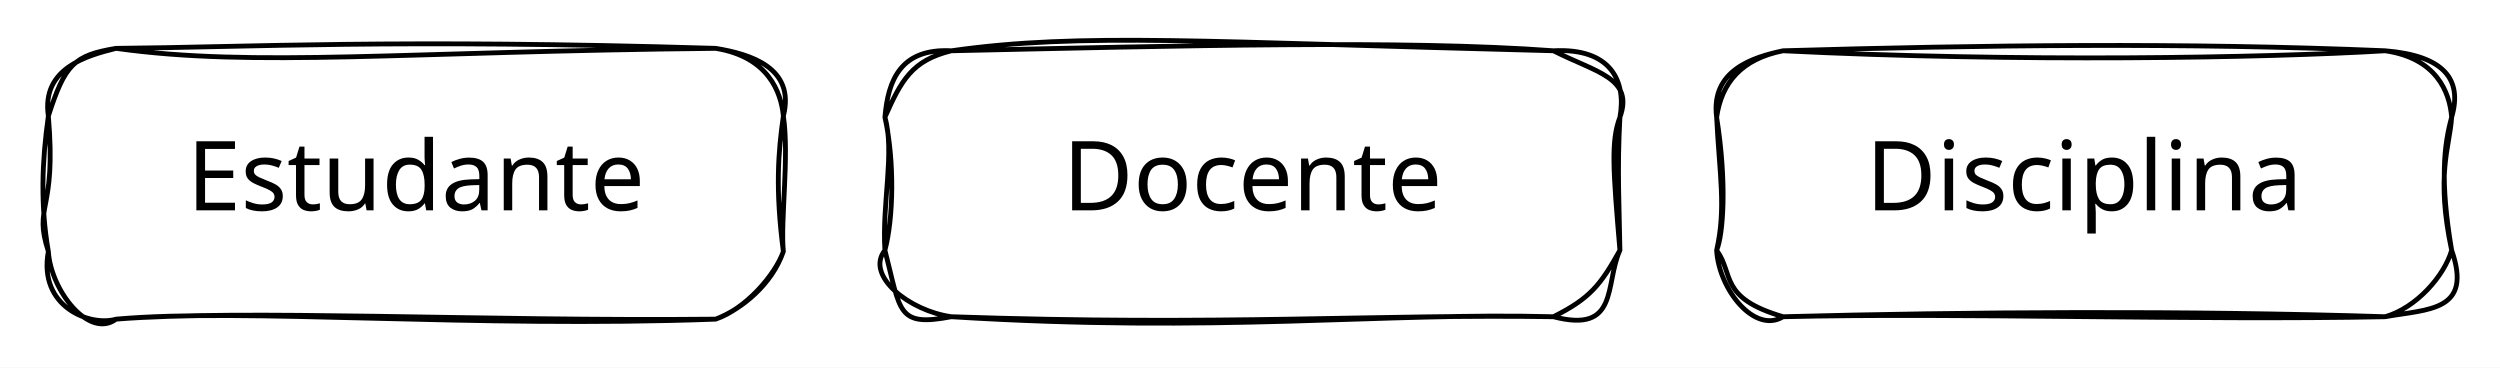
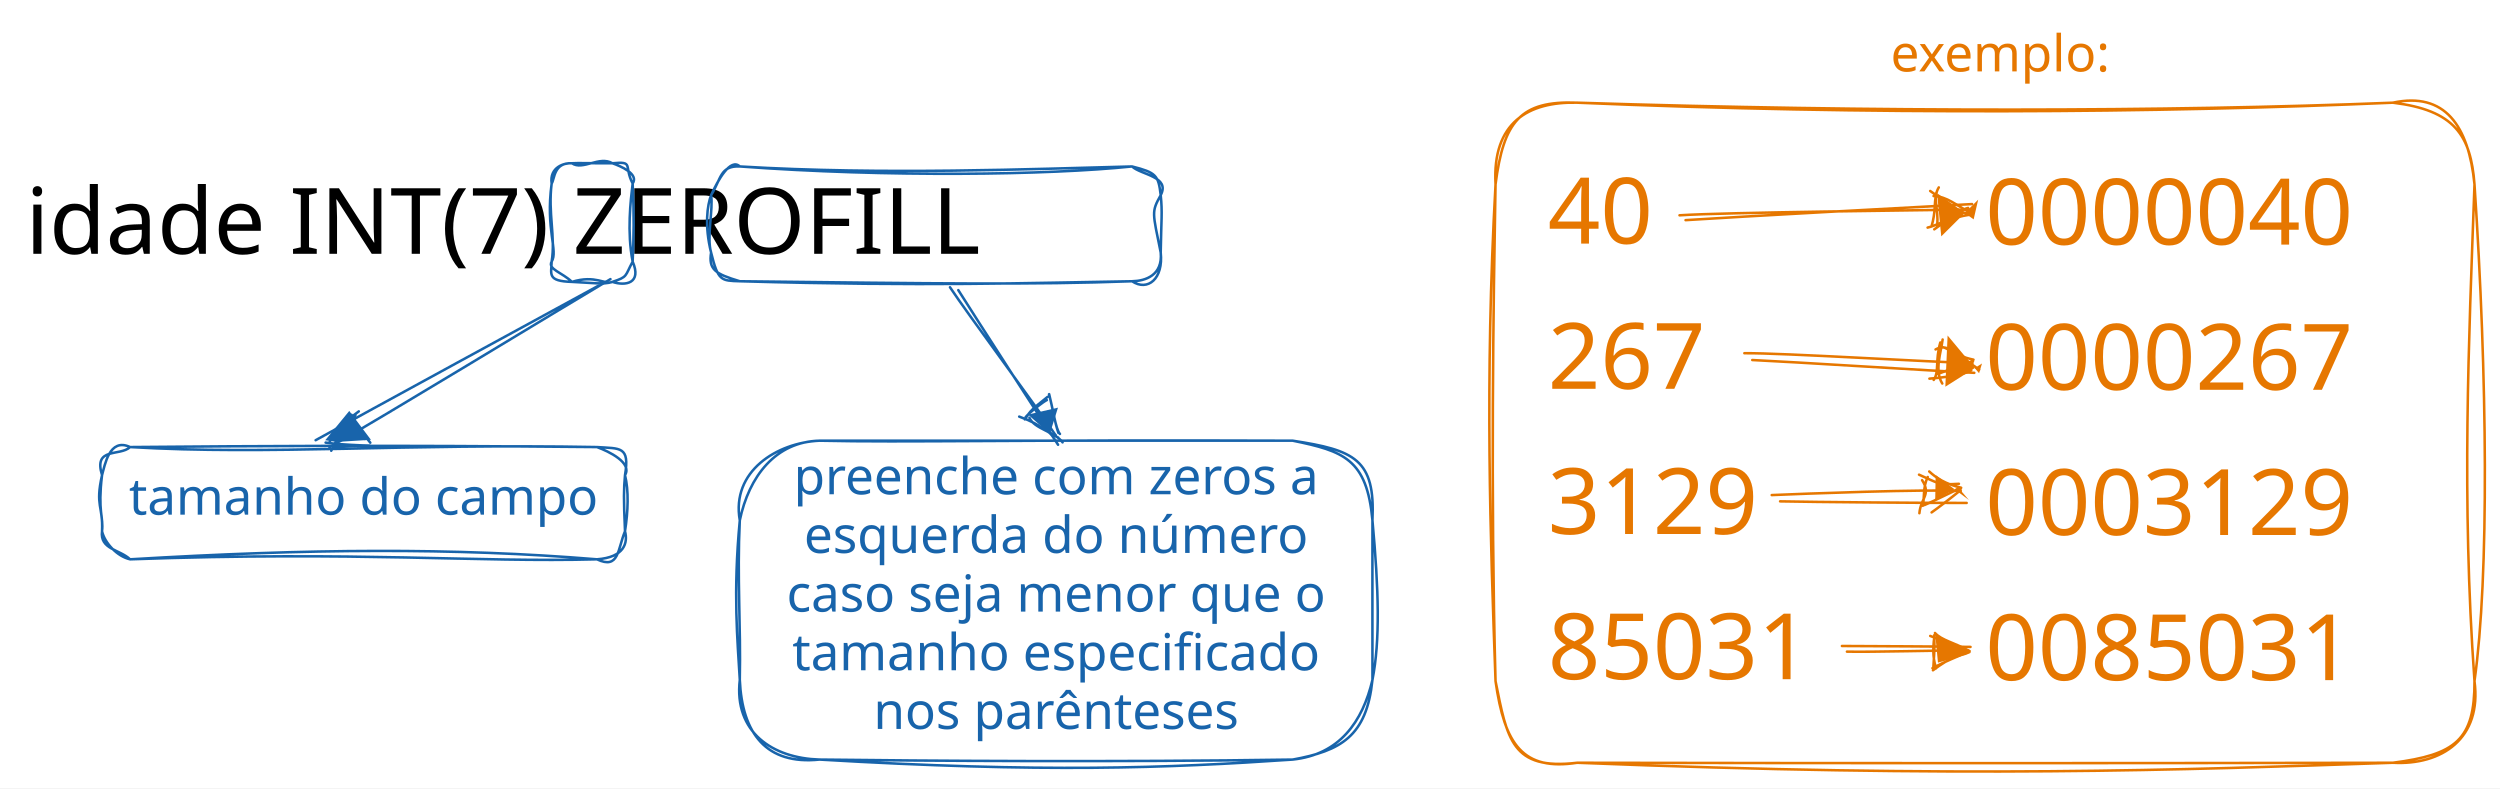
- <svg xmlns="http://www.w3.org/2000/svg" version="1.1" viewBox="0 0 517 76" width="517" height="76">
+ <svg xmlns="http://www.w3.org/2000/svg" version="1.1" viewBox="0 0 980 309" width="980" height="309">
  
-   eyJ2ZXJzaW9uIjoiMSIsImVuY29kaW5nIjoiYnN0cmluZyIsImNvbXByZXNzZWQiOnRydWUsImVuY29kZWQiOiJ4nNWXW2/TMFx1MDAxNMff9ymq7Fx1MDAxNUpiO1x1MDAxN++NMthcdTAwMDaMyzooXHUwMDE3IeQmbuvWjUPiXrZp31x1MDAxZMft4qRZWYfYXHUwMDE0oqpqju2ci3/H/+Zqr9Wy5EVCrYOWRZch4SxKycJ6ktvnNM2YiNVcdTAwMTDQ95mYpaGeOZIyyVx1MDAwZZ49I0nSXHUwMDFlMtlcdTAwMTdi0lx1MDAwZcV0tYxyOqWxzNTE7+q+1brS3yVHKVxyJYmHnOpcdTAwMDV6yPhyINy0vlx1MDAxM7H2XHUwMDBibOwjXHUwMDA3urZbzGDZofInaaSGXHUwMDA3hGfUjOQma/zh6FXnY29Jup9+XHUwMDFlg0G/e85PkXE7YJx35Vx1MDAwNV9lRcLRLC1cdTAwMDWVyVRMaI9FcpRcdTAwMDe2YS/WZUJVzaxKxWw4immW3Vx1MDAxNE5bRUJCJi/y59h2YV1V4aBlLEt1h1x1MDAwMr9tUtRrXHUwMDAye8P7XHUwMDBiwUWae9+39WX890k4XHUwMDE5qiDiqJgjU1x1MDAxMmdcdEnVtph5i5u8XFxcdTAwMTPliLLhSCqj61x1MDAxOX9UV9f3XHUwMDFk4ILANmXInSQnkd7oXHUwMDFm5fTjaJ3+zc6bvYdry7VcdDef/3KTmTI3XHUwMDE1diRdmlx1MDAxY0pcdTAwMWL9edybSFx1MDAxMYrlKUVcdTAwMWbCN+xsOs4urWLe9fqXiXOWRGTFjeP5XHUwMDE4XHUwMDAx7Nm+jVAxzlk8UYPxjHNjXHUwMDEz4cSgtldKpMZ4Jc4y3s42ulx1MDAxZMdBXGJcIlx1MDAxZu5O9+1JP1x1MDAxYd3OX9HtlkqgV2C3RPs/p7t0WFx1MDAxNHRcdTAwMDN3k27o+Vxiulx1MDAxMMF70F1Bo4bxXaTBe5BmdlTEsssuV4dhxfqKTFx1MDAxOb+obIpGUNXnZSZnXHUwMDExiSUtVzGjyq3GLqgseM7ZMOfUXG5VXCI0rSAsmVx1MDAxMohiwpRFUflcYlx1MDAwZlVcdTAwMTREPTM92eXkXHUwMDE1KVx1MDAxYrKY8PNakH9sqz9Lh1x1MDAwN7Y3XHUwMDE3tH1cdTAwMDdcdTAwMDV49+Zcblx1MDAwZqedXHUwMDAxef4rO3l9eHK+jGxcdTAwMGZ9PGu6dHieXZeOh2yvW8XDbdvly9nsNmRDjKFcdTAwMDNcdTAwMWGqJfz9dMa+fZ1T71vvaE7HvdOzXHUwMDE381x1MDAwNmpcdN5Gu1x1MDAxZoDAxTiAO8N+e8pccldcdTAwMTJcdTAwMGZ7VdRcdTAwMWZUSVx1MDAwMqdOel1IgPKBXHUwMDFjjN37sP2/KMmh0KrwqDpyxzG8qSM3If69ilx1MDAwMLD9XHUwMDA1JK95gH1/939oweDnmfA7fZr0cfLr+PPXtzJquohcdTAwMDRcdTAwMTA0QERQXHUwMDFil6+g9kbieVx1MDAxOFx1MDAwMICa+kbSmVx1MDAxZCNv2TtGX+D4aW+5uFxc8CPYQFx1MDAxNVx1MDAwMWhcdTAwMWLunvo/bOPAd3bG/facXHUwMDFiLiOBh6qwP6yM4DrrdVx1MDAxOXHcwEXq47r3gPu/kVx1MDAxMZaFLFFeyKMqyVx1MDAxZGdxTUlMlKu+2ls3q0WSpCtVXHUwMDA1i/NE7Vxyi9ZlMFWz5owuOnU89lx1MDAwN/rKn6p7NW9cdTAwMGKqXHUwMDBmp+u969/UXHUwMDE38Fx1MDAxYiJ9
+   eyJ2ZXJzaW9uIjoiMSIsImVuY29kaW5nIjoiYnN0cmluZyIsImNvbXByZXNzZWQiOnRydWUsImVuY29kZWQiOiJ4nN1cXNly4shcdTAwMTJ9768gPC/3RjRM7Uu/eW3vtFx1MDAxN7zNTDiEXHUwMDEwoLaQZCFcZniif+h+wn2dXHUwMDFmuyVsI6GNxeArrHBgKG1ZpTyZebKy9PeXUmnDXHUwMDFmusbGt9KGMdA1y2x4Wn/ja9D+ZHhd07HVLjT63XV6nj46su37bvfb779rrltpmX7dcVx1MDAxZSq603k5zbCMjmH7XXXgXHUwMDFm6nep9PfoM3Ij31x1MDAxOPijY0et4W0gXHUwMDE18dZTx1x1MDAxZd2SQ4Qw4Fx1MDAxOIxcdTAwMGYwuzvqTr7RUHubmtU1wj1B08ZZn1P7ou7sXHUwMDFlnlx1MDAxYTe0JXZcdTAwMWaun+3wrk3Tsi78ofXSXHUwMDFmTW/3PCPc2/U958G4Nlx1MDAxYn47kCvWPj6v66jxXG7P8pxeq21cdTAwMWLd7sQ5jqvppj9cZtpAKL5mt0bXXGJbXHUwMDA26lx1MDAxN4O4wum4aXRcdTAwMTKhXHUwMDE1xChDNCbFtmM5XiDFb2C0hXLUNf2hpYSxXHUwMDFi42N8T7O7ruapXHUwMDA3XHUwMDEzXHUwMDFl13/tXHUwMDFmIeG124bZavujxvB+xmiUXHUwMDA1o0BIhMOHXHUwMDE03MQ9aIxcdTAwMWX1X9FhsFx1MDAxYq/DYPcsK5Qr2LFcdTAwMWJXj6iKRJ7f1Zn9yFx1MDAwZo5cdTAwMGVrdlm3283NnoHPzsayT+iT5nlOf2O859frt1CintvQXjRcdTAwMDUyXHUwMDAxXHUwMDA0JFx1MDAwMlx1MDAwMoHCobdM+yEurOXoXHUwMDBmKcrVdGz/wnxcdTAwMGXui9lE657WMa3gieFx80jRv1x1MDAwNT3SXHUwMDFhRung9PJf/N+lu93z6t7B8XH0eXVcciXC6Jp04uRNy2xcdTAwMDXI2LCM5iRkfFOBdbzbd9xwr66E0dTlvINGvFOOZ7ZMW7Muc1x1MDAwNVx1MDAxYlx1MDAxZP3razp4PUP3X5Q3XHUwMDA1wYRnXHUwMDAxXHUwMDE4SqU7jNGI9kxDcO1cdTAwMGU+cShPO1xyosEz/1l/+tm7/zhcdTAwMDSjhVx1MDAxMFx1MDAxY1WrXHUwMDE3+JJcbs+HL1x1MDAxNIxo9cXhi2HUZoRcdTAwMDBmlcg9XyBcZlx1MDAwMVx1MDAxN0BcIspC1Z2O4Vx1MDAxMJxvSoBfW35cdTAwMTVcdTAwMTDaXHUwMDE4XHUwMDAwwkJcYk6H9uLajlwi7iiu7lxcQEZcYpNkZnX/cY+8fb381LbhXs05XHUwMDE5aHzgX1x1MDAxNV3dXHUwMDE5STgspV1cdTAwMTVcdTAwMDBXqvFcYszksKBEXGZLyVx1MDAwMVpTbf+aft3UOCpyx/Ph/Xn9eYfW2s/t44fvjWNcdTAwMDPy2/lAxLBcdTAwMTB8WSDKivcoy4RcdTAwMGaRXHUwMDE4c8Tg7N5cIr3TRYdcdTAwMGZVwV1cZj5M2e3Vwlx1MDAwN1xulIRcdTAwMGbCXHT4XHUwMDAwXHUwMDAypYSckjngk1x1MDAxZvAtU+XSQrKI851cYsnCJ/pcdTAwMTaS+VpHs9tOqeGUdK3jOqnRXHUwMDE4ZFx1MDAxM+eNwy1d9cfwcuKxjtloRH3GZEg2zdTHo7SErLloezFcImn0XG5mR2dCcvUn53BX+WatoHhcdTAwMTNYVihcdTAwMDLKMSsuXHSxiFEtiSpcdTAwMDJcdTAwMDTQe2FUXHUwMDExv7F0XGJCUMFcZih8UcalYEk8MlRBQIabSMBTSMGxgHJcdTAwMWU+lvRuaLp3W1x0aru+5vlbpt0w7dakYK9cdISDXHUwMDE5SEDQZ81ccsSpUFx1MDAwMlwiXHUwMDFiJJFDmo7eXHUwMDBiOlJcdTAwMDZcdTAwMTWBVWTGhFRcdTAwMDFcbmJEJvpu2I3pMuXDN5QpXVx1MDAwNFx1MDAwMlx1MDAxMUdcdTAwMDJcIkwxZ0yyhFxmltb1t51Ox/TVUP9wTNuPXHUwMDBm6WjsNlx1MDAwM5y3XHItQfJUXHUwMDFmovuUXCKasVx1MDAxMNZcci46XHUwMDE5uITfSiFmRj/G3//6mnp0OUuXgy2hxeHVvkT/L1x1MDAxNH9cdTAwMGKZZc9cdTAwMTS2JaFIzp4u6jU71lx1MDAxObecTVxmLoHbq+9cdTAwMGXOT3DhzZlAlXi2aOXBN+QsXHUwMDFhs4Txd4JtXG6oYjhcdTAwMGXR/5VsQnY4dHbNs6uj76Z0zX33kvXYssgmXHUwMDEyilxchM9upWRT0ixtR0pcdTAwMTTltkDEjUxT97tDfH1y3bw5N1x1MDAxZdtcdTAwMDPvXHUwMDA3Q539Zq3w6i5TyCZedbSMiEgqO0RcdG0ngENcYtnaavuCZLNs3ji0Wdute/2+eXGFjr1q9XQuXHUwMDEwccgkkctcdTAwMDJRXHUwMDE22cQg01tAXHUwMDAxKUdBUnhm/KT3uuD4kVx1MDAwMCTYJlx1MDAxNSvHXHUwMDBmTnFcdTAwMTZcdTAwMTAmc5NQRUNcdTAwMWNcdTAwMDK4vPmFZSrd++im61x1MDAxOYatt42S7nRKz4bndEta6U/Vicee4TW0gNrZ//y3o3aoVl3rOqWu8VMrqZ44XklcdTAwMWRTXG7a33ig0XVcct1sKsbZXGKabXUxNfj//EeR0q7RTWeyQEzItDQqO8WRxKls6jikjUL6XHUwMDE4pI5AvP+55iGTXHUwMDFkq2A80z4gQZRdJ3R2dpxvh4tqXHUwMDFmuKxcdTAwMDDGVUep8qtcdTAwMWOjXHRTXHUwMDExsONcdTAwMTWHlphVJFHsm3OqSIWAMGk4XHUwMDE4SJnVgFx1MDAxOFx1MDAxMMkweV+e931MeGRQ6FwiXHUwMDA2ZUYmnM9QSnmsXHUwMDEzVIKsXHUwMDA255HPRF9nYr75aJ9cIlx1MDAwM8JIcVx1MDAwN6J0RPFcdTAwMDJO6Noz30x1XHK2QFHDXHUwMDBifIn+nzd0QTDeXHUwMDE4Rv6IXHUwMDEwoVx1MDAwNJg9T/6oXHUwMDFkl1x1MDAxZH+r29+T1Vx1MDAxZnfXO51NS78rumWCmJCKiMX+XHUwMDEyTJtZNZjS9ndcdTAwMTRG8DBAXGLz5Fx086N0XHUwMDFhXHSG6UfELUJBl0ZmulZcdTAwMWS3XHUwMDE4XHUwMDAzo+Nazrf0oFwiI6ZYUbHCWJZcXFx1MDAxMOWSaEhwXHUwMDE2lDBcdTAwMDKcXGJJZ+dcdTAwMDB75+azQ/Hl0Vx1MDAxOapdXHUwMDFj+KZR06FTeCRBXHUwMDE5K1BAcJpbfy+MsFC8nUSygCRcclZcIsrtx1NQUN1cdTAwMWFysHJSvUzILWTkRaaRV7xcYknCwVx1MDAxY5Ohh5ennYFRNXaP5NH3myd6erVPXG4/OaM0XHUwMDExJNKZeFrx23uVM1x1MDAwMvhI6UxcXFx1MDAxMVx1MDAwNULKyGO+vKnQsZKmZHHIduu5Vm9sdZH13Hfr5V613Vx1MDAxYS4pZ7lcdTAwMWNcdTAwMGaSVfuW9CBcdTAwMDSk+lx1MDAwZTxZJbdq36GkWFxilZBlw1x1MDAxMiuVXGKmcmbPulx1MDAxZeP+zyrxdXDvuJe3Wn3n4VxiP60hLFx1MDAxMeVcdTAwMTUglbNcdTAwMTT4ZVtcdTAwMTk6RYqrSKJTQkipXCJcdTAwMTWh4KtE54Vv11xcV98yfpKTxo1wXHUwMDFm3Frjak3RiSGSRcDnSI7FXHUwMDEwylG8Naw5RYRiyedAKIbb59e1XHUwMDFkfFx1MDAwNYaXJ9W+ha7obX1cdTAwMWRcdTAwMTFcbkBcdTAwMDUqpyVV8PCyrY4kzeRAYVBfXCLAXHUwMDEySVJcdTAwMWVE751yqzNkJ+jQ379yj5x7dkSdpUJ0oUzPQlx1MDAxMEWMXHUwMDE3XHUwMDAxoYFcdTAwMTiLXHUwMDAxVGZPvFx1MDAxMEaEgJDPnliV/LBzQ3SrXHUwMDA39vZ+XpxfXHI6h1x1MDAwZoWfeElcdTAwMDEohmTVtFx1MDAwYqblT1OQXHSoolx1MDAxNupjnuzp4tA83d0+vpb0/PZ5y9L94ZPe2r+prik0XHUwMDA1XHUwMDA1XHUwMDE4XHUwMDE2XHUwMDAxnC+CLFx1MDAwNk+cXHUwMDFk4Vx1MDAwMnVdrnzo7MSzesBat3Xt8q7Xfny6dZ5aaI9cdTAwMTV+zVx1MDAwNsRcIjbVoWgnI2Cl4OQzRbaQXHUwMDA1SSkp4Wchnlx1MDAxZlx1MDAwN85RXHUwMDFkYDHY55soXHUwMDBiXHUwMDAxXHUwMDE0ZVx1MDAxNy4oXHUwMDE1JUGEOzs+PefS3rfOZO9cYlx1MDAxZra/XHUwMDFi5LnHT07WXHUwMDBln1x1MDAwMf8kXHUwMDFjf1x1MDAwMP+MLknNgSlDXHUwMDEyM8HlZyGgXHUwMDFmitKicNA3UVx1MDAxNkMpyqahkMKgVHv2mVx1MDAwNVx1MDAwMFx1MDAwNjuDvbv2o7t9T6u4XFwv31xcNNdcdTAwMGalioNSyj+Cg0KWMlOX4k0l5ZArj/oxoe5nYqGj5Vx1MDAxMMVgom+iLIZTklnmI1x1MDAxMeJcdTAwMTjCOaJderfb22zsodNq/+rncDiE4rtfXTucXHUwMDA2VFx1MDAxNMvVRrtspiSRMlx1MDAxMVx1MDAxMHD4QUmiz8REXHUwMDAxKFxmXHUwMDE3fVx1MDAxMyVcdTAwMTee2YvUQDZcdTAwMWSVXHUwMDFjXHUwMDBiwuaYoc+nM0XFJ2KJVVx1MDAxZGzqqo73J4uiN1xyp+WT1XZcdTAwMTJcdTAwMDOBgoVcdTAwMGZzgHTJxXbvQNeMxXb5XHUwMDEz6KWJ0jpIXHUwMDA0XHUwMDE1RFx1MDAwMspcdTAwMTjAnIdvuCi91cMlOztTtV1+MmVCXGJFXHUwMDEyIcRQXHUwMDA2r8hcdTAwMTGBXHUwMDEwXHRcdTAwMTmSXHUwMDE1f2tWbTehocFWRnNX2GWanYgyJd7koIJLzlkkvp9mdvLjvsKanVhhkGI0q669XHUwMDEws1lcdTAwMWNcYlx1MDAwNEFcdTAwMDLJd761pOAmJ3/qMYL2srI5XHUwMDEyMUhcdTAwMTFVeOfqq0yaXHUwMDFjOcbGnEYnn3tOilx1MDAwMSlcdTAwMDbKYUuCmIAoslx1MDAxMPjzWFx1MDAxZDFhcpZpcTIrXHUwMDExg0ojXHUwMDAx5olz8lx1MDAxM0JFNThKd1x1MDAxMsuROF+1zeE49W1JoWxvRodcdTAwMTKBIGSfO87Jr0iKoVx1MDAxZGEoXHUwMDA0XHUwMDAxlFx1MDAwN8u0XCJT+WO0MzW0i1md/Lz0RKhcdTAwMTMs7ZZqXFwwXHUwMDBi5OGUJsRYe6MzoaOxM95ndbLfWFx1MDAxNZTJIFx1MDAxNezMnv3I589cdTAwMDV9w1wixIjFrVx1MDAwZcZT39G2iirTpMlcdFx1MDAxNpMobM1VZbp2Jie/giNcdTAwMWXncIGChe2SMopcIlx1MDAwMzPGOlnY5OQn7yZNXHUwMDBlJMFcdTAwMTIzTN6kSYhB08RYM6tDs1x1MDAwZZ80OV9eL7Chue6Fr5RnPMZKW83Ga+oq7MjGk2n0t5J4+a052oI80WjIXHUwMDAyg2GMNPrXl1//XHUwMDAzYydZXSJ9
  <defs>
    <style class="style-fonts">
      @font-face {
        font-family: "Virgil";
        src: url("https://unpkg.com/@excalidraw/excalidraw@0.14.2/dist/excalidraw-assets/Virgil.woff2");
      }
      @font-face {
        font-family: "Cascadia";
        src: url("https://unpkg.com/@excalidraw/excalidraw@0.14.2/dist/excalidraw-assets/Cascadia.woff2");
      }
    </style>
  </defs>
-   <rect x="0" y="0" width="517" height="76" fill="#ffffff" />
-   <g stroke-linecap="round" transform="translate(10 10) rotate(0 76 28)">
-     <path d="M14 0 M14 0 C41.54 -0.23, 71.61 -1.99, 138 0 M14 0 C42.76 4.01, 73.26 0.65, 138 0 M138 0 C145.2 1.17, 154.54 4.03, 152 14 M138 0 C148.93 1.76, 151.54 9.12, 152 14 M152 14 C153.25 22.24, 151.37 35.75, 152 42 M152 14 C150.94 21.34, 150.31 29.2, 152 42 M152 42 C149.67 48.83, 143.34 53.98, 138 56 M152 42 C150.27 46.92, 144.14 53.92, 138 56 M138 56 C87.44 57.87, 40.82 53.63, 14 56 M138 56 C89.74 56.49, 40.19 53.92, 14 56 M14 56 C8.67 57.58, -2.15 53.48, 0 42 M14 56 C8.46 60.18, 0.52 50.16, 0 42 M0 42 C-3.18 32.27, 1.73 34.15, 0 14 M0 42 C-1.65 32.45, -1.33 23.45, 0 14 M0 14 C3.43 3.32, 5.3 1.43, 14 0 M0 14 C-1.47 4.03, 8.06 1.5, 14 0" stroke="#000000" stroke-width="1" fill="none" />
+   <rect x="0" y="0" width="980" height="309" fill="#ffffff" />
+   <g transform="translate(10 64.5) rotate(0 222.5 22)">
+     <text x="0" y="35" font-family="Cascadia, Segoe UI Emoji" font-size="36px" fill="#000000" text-anchor="start" style="white-space: pre;" direction="ltr">idade INT(7) ZEROFILL</text>
  </g>
-   <g transform="translate(33.5 25.5) rotate(0 52.5 12.5)">
-     <text x="52.5" y="18" font-family="Virgil, Segoe UI Emoji" font-size="20px" fill="#000000" text-anchor="middle" style="white-space: pre;" direction="ltr">Estudante</text>
+   <g stroke-linecap="round" transform="translate(216.25 64) rotate(0 15.875 23.25)">
+     <path d="M7.94 0 M7.94 0 C12.19 2.93, 18.72 -3.04, 23.81 0 M7.94 0 C10.26 -0.18, 16.14 0.06, 23.81 0 M23.81 0 C27.07 1.12, 34.29 4.22, 31.75 7.94 M23.81 0 C32.45 -0.81, 28.14 0.98, 31.75 7.94 M31.75 7.94 C30.94 14.71, 29.48 26.96, 31.75 38.56 M31.75 7.94 C32.37 20.63, 32.17 28.7, 31.75 38.56 M31.75 38.56 C35.41 47.03, 29.02 48.24, 23.81 46.5 M31.75 38.56 C28.62 44.35, 29.95 44.46, 23.81 46.5 M23.81 46.5 C20.91 47.76, 17.26 43.62, 7.94 46.5 M23.81 46.5 C20.59 47.64, 15.67 46.85, 7.94 46.5 M7.94 46.5 C4.32 42.92, -1.71 41.49, 0 38.56 M7.94 46.5 C-1.89 46.23, -0.12 43.5, 0 38.56 M0 38.56 C2.64 34.25, -2.47 26.14, 0 7.94 M0 38.56 C1.57 28.72, -1.47 19.57, 0 7.94 M0 7.94 C1.21 6.22, 0.75 -0.37, 7.94 0 M0 7.94 C-0.95 1.51, 4.98 -0.22, 7.94 0" stroke="#1864ab" stroke-width="1" fill="none" />
  </g>
-   <g stroke-linecap="round" transform="translate(183 10.5) rotate(0 76 27.5)">
-     <path d="M13.75 0 M13.75 0 C61.37 -1.04, 107.48 -2.27, 138.25 0 M13.75 0 C40.66 -3.83, 66.3 -1.79, 138.25 0 M138.25 0 C149.96 -0.63, 153.39 6.11, 152 13.75 M138.25 0 C146.96 4.45, 154.97 5.59, 152 13.75 M152 13.75 C151.4 24.72, 151.87 32.31, 152 41.25 M152 13.75 C150.14 18.58, 150.57 24.56, 152 41.25 M152 41.25 C148.01 48.39, 145.91 51.16, 138.25 55 M152 41.25 C148.81 48.34, 151.86 58.55, 138.25 55 M138.25 55 C102.86 54.05, 68.78 58.43, 13.75 55 M138.25 55 C102.15 54.44, 69.62 56.91, 13.75 55 M13.75 55 C2.44 57.14, 3.3 54.05, 0 41.25 M13.75 55 C5.11 53.82, -4.17 46.52, 0 41.25 M0 41.25 C1.76 34.69, 2.03 22.81, 0 13.75 M0 41.25 C-0.63 31.77, 2.07 20.84, 0 13.75 M0 13.75 C0.64 6.01, 3.31 -0.55, 13.75 0 M0 13.75 C3.39 6.08, 5.6 1.99, 13.75 0" stroke="#000000" stroke-width="1" fill="none" />
+   <g stroke-linecap="round" transform="translate(40 175.25) rotate(0 102.5 22)">
+     <path d="M11 0 M11 0 C65.94 3.23, 118.24 -1.44, 194 0 M11 0 C61.9 -0.43, 109.23 -0.82, 194 0 M194 0 C198.72 1.71, 207.92 6.19, 205 11 M194 0 C203.15 0.63, 206.93 -0.45, 205 11 M205 11 C204.5 16.56, 204.43 20.09, 205 33 M205 11 C206.52 16.95, 206.21 25.39, 205 33 M205 33 C206.19 37.47, 204.84 43.21, 194 44 M205 33 C202.05 40.14, 202.72 48.11, 194 44 M194 44 C146.8 45.27, 101.38 40.79, 11 44 M194 44 C137.52 39.38, 80.99 39.85, 11 44 M11 44 C6.91 40.09, -0.93 40.14, 0 33 M11 44 C5.94 42.89, 1 37.54, 0 33 M0 33 C0.46 22.88, -2.76 23.32, 0 11 M0 33 C0.66 27.35, -1.76 25.39, 0 11 M0 11 C1.08 7.23, 2.82 -3.84, 11 0 M0 11 C-3.46 -0.18, 7.04 3.77, 11 0" stroke="#1864ab" stroke-width="1" fill="none" />
  </g>
-   <g transform="translate(218.5 25.5) rotate(0 40.5 12.5)">
-     <text x="40.5" y="18" font-family="Virgil, Segoe UI Emoji" font-size="20px" fill="#000000" text-anchor="middle" style="white-space: pre;" direction="ltr">Docente</text>
+   <g transform="translate(51.5 185.75) rotate(0 91 11.5)">
+     <text x="91" y="16" font-family="Virgil, Segoe UI Emoji" font-size="20px" fill="#1864ab" text-anchor="middle" style="white-space: pre;" direction="ltr">tamanho do campo</text>
  </g>
-   <g stroke-linecap="round" transform="translate(355 10.5) rotate(0 76 27.5)">
-     <path d="M13.75 0 M13.75 0 C54.57 -1.18, 96.93 -1.73, 138.25 0 M13.75 0 C61.9 2.39, 113.46 1.49, 138.25 0 M138.25 0 C148.8 1.53, 151.6 8.45, 152 13.75 M138.25 0 C150.38 1, 154.31 5.88, 152 13.75 M152 13.75 C151.61 19.94, 148.67 25.62, 152 41.25 M152 13.75 C150.4 19.56, 149.57 26.86, 152 41.25 M152 41.25 C150.49 46.58, 144.64 53.19, 138.25 55 M152 41.25 C156.44 53.97, 147.12 53.4, 138.25 55 M138.25 55 C98.24 55.79, 50.29 54.13, 13.75 55 M138.25 55 C97.33 53.7, 51.33 53.99, 13.75 55 M13.75 55 C7.88 58.63, 0.45 49.39, 0 41.25 M13.75 55 C0.41 51.1, 3.64 46.22, 0 41.25 M0 41.25 C1.35 38.08, 2.18 27.44, 0 13.75 M0 41.25 C1.99 32.44, 0.59 25.7, 0 13.75 M0 13.75 C-1.28 4.03, 7.53 1.31, 13.75 0 M0 13.75 C1.02 6.57, 5.21 1.67, 13.75 0" stroke="#000000" stroke-width="1" fill="none" />
+   <g stroke-linecap="round">
+     <g transform="translate(235.7704 112.04) rotate(0 -55.1801 31.105)">
+       <path d="M-1.08 -0.1 C-19.96 10.17, -93.73 50.39, -112.04 60.52 M3.52 -2.62 C-14.55 8.08, -87.12 52.31, -106.55 63.23" stroke="#1864ab" stroke-width="1" fill="none" />
+     </g>
+     <g transform="translate(235.7704 112.04) rotate(0 -55.1801 31.105)">
+       <path d="M-108.28 60.53 L-98.86 49.05 L-90.36 60.37 L-103.82 61.2" stroke="none" stroke-width="0" fill="#1864ab" fill-rule="evenodd" />
+       <path d="M-106.66 61.42 C-105.35 58.43, -102.3 54.4, -95.12 49.22 M-105.93 64.65 C-103.92 59.84, -101.41 57.92, -97.95 50.59 M-96.42 50.58 C-98.04 55.3, -93.54 57.21, -92.73 60.03 M-99.14 50.6 C-95.26 56.43, -91.8 59.76, -90.62 61.49 M-92.32 62.74 C-94.45 62.34, -100.72 62.49, -108.13 61.46 M-90.84 62.7 C-97.8 62.17, -104.56 63.89, -105.3 63.28 M-106.55 63.23 C-106.55 63.23, -106.55 63.23, -106.55 63.23 M-106.55 63.23 C-106.55 63.23, -106.55 63.23, -106.55 63.23" stroke="#1864ab" stroke-width="1" fill="none" />
+     </g>
  </g>
-   <g transform="translate(386.5 25.5) rotate(0 44.5 12.5)">
-     <text x="44.5" y="18" font-family="Virgil, Segoe UI Emoji" font-size="20px" fill="#000000" text-anchor="middle" style="white-space: pre;" direction="ltr">Disciplina</text>
+   <mask />
+   <g stroke-linecap="round" transform="translate(278.75 65.25) rotate(0 88.125 22.5)">
+     <path d="M11.25 0 M11.25 0 C68.94 4.27, 132.35 3.39, 165 0 M11.25 0 C68.03 3.4, 126.15 0.96, 165 0 M165 0 C174.58 2.41, 175.32 3.53, 176.25 11.25 M165 0 C168.5 3.32, 180.09 3.93, 176.25 11.25 M176.25 11.25 C172.55 17.89, 173.04 17.81, 176.25 33.75 M176.25 11.25 C176.96 18, 176.46 20.94, 176.25 33.75 M176.25 33.75 C177.07 42.64, 170.32 44.91, 165 45 M176.25 33.75 C177.36 44.05, 171.16 49.11, 165 45 M165 45 C123.69 45.64, 84.6 47.11, 11.25 45 M165 45 C125.61 46.45, 89.07 45.88, 11.25 45 M11.25 45 C1.56 42.09, -1.05 40.38, 0 33.75 M11.25 45 C3.92 44.78, 2.76 44.95, 0 33.75 M0 33.75 C-2.65 23.25, -1.5 15.17, 0 11.25 M0 33.75 C-1.79 27.68, 0.91 16.54, 0 11.25 M0 11.25 C2.73 5.26, 7.63 -3.47, 11.25 0 M0 11.25 C4.01 4.9, 3.41 -0.35, 11.25 0" stroke="#1864ab" stroke-width="1" fill="none" />
  </g>
+   <g stroke-linecap="round" transform="translate(290 172.75) rotate(0 124 62.5)">
+     <path d="M31.25 0 M31.25 0 C65.65 0.78, 105.35 -0.43, 216.75 0 M31.25 0 C83.46 0.03, 137.14 -0.07, 216.75 0 M216.75 0 C240.92 3.71, 249.2 7.22, 248 31.25 M216.75 0 C236.69 4.1, 245.84 7.12, 248 31.25 M248 31.25 C250.5 58.54, 251.03 78.34, 248 93.75 M248 31.25 C248.03 45.9, 247.93 58.77, 248 93.75 M248 93.75 C245.71 116, 235.5 121.59, 216.75 125 M248 93.75 C244.13 110.22, 235.03 123.07, 216.75 125 M216.75 125 C147.75 126.06, 71.66 125.5, 31.25 125 M216.75 125 C167.13 128.39, 118.97 130.19, 31.25 125 M31.25 125 C10.43 127.17, 0.93 114.85, 0 93.75 M31.25 125 C12.86 124.47, -2.37 114.28, 0 93.75 M0 93.75 C-0.88 78.32, -2.71 59.76, 0 31.25 M0 93.75 C0.46 72.56, -1.09 53.82, 0 31.25 M0 31.25 C3.55 13.98, 14.12 0.39, 31.25 0 M0 31.25 C-3.42 11.98, 14.52 0.77, 31.25 0" stroke="#1864ab" stroke-width="1" fill="none" />
+   </g>
+   <g transform="translate(296.5 177.75) rotate(0 117.5 57.5)">
+     <text x="117.5" y="16" font-family="Virgil, Segoe UI Emoji" font-size="20px" fill="#1864ab" text-anchor="middle" style="white-space: pre;" direction="ltr">preenche com zeros a </text>
+     <text x="117.5" y="39" font-family="Virgil, Segoe UI Emoji" font-size="20px" fill="#1864ab" text-anchor="middle" style="white-space: pre;" direction="ltr">esquerda do número </text>
+     <text x="117.5" y="62" font-family="Virgil, Segoe UI Emoji" font-size="20px" fill="#1864ab" text-anchor="middle" style="white-space: pre;" direction="ltr">caso seja menor que o </text>
+     <text x="117.5" y="85" font-family="Virgil, Segoe UI Emoji" font-size="20px" fill="#1864ab" text-anchor="middle" style="white-space: pre;" direction="ltr">tamanho especificado </text>
+     <text x="117.5" y="108" font-family="Virgil, Segoe UI Emoji" font-size="20px" fill="#1864ab" text-anchor="middle" style="white-space: pre;" direction="ltr">nos parênteses</text>
+   </g>
+   <g stroke-linecap="round">
+     <g transform="translate(375.3176 111.25) rotate(0 18.47125 30.25)">
+       <path d="M0.34 2.48 C7.17 13.34, 33.29 53.77, 39.44 63.09 M-2.92 1.36 C3.9 11.68, 32.14 49.65, 38.55 59.49" stroke="#1864ab" stroke-width="1" fill="none" />
+     </g>
+     <g transform="translate(375.3176 111.25) rotate(0 18.47125 30.25)">
+       <path d="M39.36 61.64 L27.64 51.25 L39.41 48.55 L36.1 59.17" stroke="none" stroke-width="0" fill="#1864ab" fill-rule="evenodd" />
+       <path d="M41.21 62.16 C38.25 57.98, 30.06 56.88, 28.22 52.51 M39.48 60.26 C34.48 58.24, 33.93 55.56, 24.21 52.06 M26.41 53.16 C28.77 49.51, 29.07 49.35, 35.35 44.31 M26.74 52.25 C28.5 50.12, 33.95 46.04, 35.03 45.59 M35.89 43.31 C37.31 48.08, 38.48 57.18, 40.18 58.85 M35.95 43.26 C37.34 48.78, 38.1 54.18, 39.57 58.43 M38.55 59.49 C38.55 59.49, 38.55 59.49, 38.55 59.49 M38.55 59.49 C38.55 59.49, 38.55 59.49, 38.55 59.49" stroke="#1864ab" stroke-width="1" fill="none" />
+     </g>
+   </g>
+   <mask />
+   <g transform="translate(741.125 10) rotate(0 39.5 12.5)">
+     <text x="0" y="18" font-family="Virgil, Segoe UI Emoji" font-size="20px" fill="#e67700" text-anchor="start" style="white-space: pre;" direction="ltr">exemplo:</text>
+   </g>
+   <g stroke-linecap="round" transform="translate(586.25 40.25) rotate(0 191.875 129.375)">
+     <path d="M32 0 M32 0 C148.2 3.71, 263.77 3.53, 351.75 0 M32 0 C146.11 4.9, 258.74 4.05, 351.75 0 M351.75 0 C375.9 2.93, 382.31 12.77, 383.75 32 M351.75 0 C372.11 -4.35, 381.45 8.94, 383.75 32 M383.75 32 C388.78 107.49, 389.56 185.47, 383.75 226.75 M383.75 32 C381.54 94.31, 378.62 154.27, 383.75 226.75 M383.75 226.75 C383.84 249.78, 376.38 255.57, 351.75 258.75 M383.75 226.75 C386.75 249.25, 370.91 259.81, 351.75 258.75 M351.75 258.75 C268.22 261.6, 182.71 264.79, 32 258.75 M351.75 258.75 C251.02 258.94, 150.4 258.98, 32 258.75 M32 258.75 C10.83 262.04, 3.52 251.72, 0 226.75 M32 258.75 C6.21 261.81, 4.6 249.46, 0 226.75 M0 226.75 C-2 171.33, -4.29 109.8, 0 32 M0 226.75 C-1.97 151.87, -0.81 78.25, 0 32 M0 32 C3.16 7.43, 9.63 -0.88, 32 0 M0 32 C-1.37 7.76, 12.87 -0.46, 32 0" stroke="#e67700" stroke-width="1" fill="none" />
+   </g>
+   <g transform="translate(606.75 62.5) rotate(0 25 23)">
+     <text x="0" y="33" font-family="Virgil, Segoe UI Emoji" font-size="36px" fill="#e67700" text-anchor="start" style="white-space: pre;" direction="ltr">40</text>
+   </g>
+   <g transform="translate(606.75 176.3333) rotate(0 42 23)">
+     <text x="0" y="33" font-family="Virgil, Segoe UI Emoji" font-size="36px" fill="#e67700" text-anchor="start" style="white-space: pre;" direction="ltr">3129</text>
+   </g>
+   <g transform="translate(606.75 119.4167) rotate(0 35 23)">
+     <text x="0" y="33" font-family="Virgil, Segoe UI Emoji" font-size="36px" fill="#e67700" text-anchor="start" style="white-space: pre;" direction="ltr">267</text>
+   </g>
+   <g transform="translate(606.75 233.25) rotate(0 55.5 23)">
+     <text x="0" y="33" font-family="Virgil, Segoe UI Emoji" font-size="36px" fill="#e67700" text-anchor="start" style="white-space: pre;" direction="ltr">85031</text>
+   </g>
+   <g transform="translate(778.25 62.875) rotate(0 87 23)">
+     <text x="0" y="33" font-family="Virgil, Segoe UI Emoji" font-size="36px" fill="#e67700" text-anchor="start" style="white-space: pre;" direction="ltr">0000040</text>
+   </g>
+   <g transform="translate(778.25 176.7083) rotate(0 79 23)">
+     <text x="0" y="33" font-family="Virgil, Segoe UI Emoji" font-size="36px" fill="#e67700" text-anchor="start" style="white-space: pre;" direction="ltr">0003129</text>
+   </g>
+   <g transform="translate(778.25 119.7917) rotate(0 84.5 23)">
+     <text x="0" y="33" font-family="Virgil, Segoe UI Emoji" font-size="36px" fill="#e67700" text-anchor="start" style="white-space: pre;" direction="ltr">0000267</text>
+   </g>
+   <g transform="translate(778.25 233.625) rotate(0 80 23)">
+     <text x="0" y="33" font-family="Virgil, Segoe UI Emoji" font-size="36px" fill="#e67700" text-anchor="start" style="white-space: pre;" direction="ltr">0085031</text>
+   </g>
+   <g stroke-linecap="round">
+     <g transform="translate(658.75 85.25) rotate(0 56.25 -1.25)">
+       <path d="M1.99 1.05 C20.59 -0.18, 95.84 -4.3, 114.31 -5.25 M-0.38 -0.85 C17.78 -2.04, 94.46 -2.81, 113.06 -3.11" stroke="#e67700" stroke-width="1" fill="none" />
+     </g>
+     <g transform="translate(658.75 85.25) rotate(0 56.25 -1.25)">
+       <path d="M116.7 -6.99 L102.22 7.41 L100.58 -9.51 L114.92 0.75" stroke="none" stroke-width="0" fill="#e67700" fill-rule="evenodd" />
+       <path d="M114.19 -1.17 C104.87 0.02, 100.2 3.33, 96.87 3.97 M112.75 -3.75 C109.98 -3.08, 107.68 -1.2, 99.49 4.65 M100.6 3.28 C101.33 -3.84, 98.64 -7.44, 101.25 -11.78 M98.41 3.5 C100.12 -2.39, 99.29 -5.02, 100.31 -9.73 M97.88 -10.39 C106.85 -4.24, 106.5 -3.43, 112.83 -1.29 M99.21 -8.4 C104.61 -8.22, 108.06 -4.73, 113.7 -1.88 M113.06 -3.11 C113.06 -3.11, 113.06 -3.11, 113.06 -3.11 M113.06 -3.11 C113.06 -3.11, 113.06 -3.11, 113.06 -3.11" stroke="#e67700" stroke-width="1" fill="none" />
+     </g>
+   </g>
+   <mask />
+   <g stroke-linecap="round">
+     <g transform="translate(686.25 141.5) rotate(0 42.5 1.25)">
+       <path d="M0.64 -0.37 C15.3 0.29, 73.28 4, 87.67 4.65 M-2.46 -3.04 C12.1 -3.2, 72.1 0.54, 86.88 0.81" stroke="#e67700" stroke-width="1" fill="none" />
+     </g>
+     <g transform="translate(686.25 141.5) rotate(0 42.5 1.25)">
+       <path d="M90.7 0.98 L76.32 10.09 L77.21 -9.98 L89.55 4.81" stroke="none" stroke-width="0" fill="#e67700" fill-rule="evenodd" />
+       <path d="M86.48 3.67 C85.22 4.66, 80.04 6.14, 70.08 6.93 M87.16 0.08 C83.31 1.1, 80.4 2.51, 73.38 5.1 M75.12 8.84 C71.94 3.7, 74.71 -3.6, 75.26 -8.41 M71.77 7.43 C73.99 4.15, 72.27 -0.02, 74.35 -7.25 M72.49 -4.52 C77.03 -7.06, 80.16 -3.27, 89.56 3.41 M74.48 -5.4 C76.76 -5.88, 79.22 -2.21, 87.35 -0.51 M86.88 0.81 C86.88 0.81, 86.88 0.81, 86.88 0.81 M86.88 0.81 C86.88 0.81, 86.88 0.81, 86.88 0.81" stroke="#e67700" stroke-width="1" fill="none" />
+     </g>
+   </g>
+   <mask />
+   <g stroke-linecap="round">
+     <g transform="translate(697.5 196.5) rotate(0 36.875 0)">
+       <path d="M0.3 0.03 C12.45 0.31, 61.08 0.71, 73.43 0.65 M-2.98 -2.43 C8.71 -2.94, 58.37 -4.84, 71.02 -4.01" stroke="#e67700" stroke-width="1" fill="none" />
+     </g>
+     <g transform="translate(697.5 196.5) rotate(0 36.875 0)">
+       <path d="M70.03 -5.5 L61.1 -0.39 L61.28 -10.27 L74.31 -0.49" stroke="none" stroke-width="0" fill="#e67700" fill-rule="evenodd" />
+       <path d="M71.05 -4.35 C67.3 -1.29, 61.83 2.89, 59.69 4.37 M71.2 -5.15 C67.05 -3.51, 62.18 -0.79, 56.87 1.49 M54.9 4.68 C55.45 -1.4, 59.63 -2.55, 55.96 -8.28 M56.23 1.78 C56.94 -1.15, 56.2 -5.56, 58.18 -9.51 M54.76 -10.43 C62.43 -7.06, 62.08 -6.33, 70.39 -6.85 M58.76 -11.68 C61.43 -9.19, 65.11 -6.76, 71.27 -5.31 M71.02 -4.01 C71.02 -4.01, 71.02 -4.01, 71.02 -4.01 M71.02 -4.01 C71.02 -4.01, 71.02 -4.01, 71.02 -4.01" stroke="#e67700" stroke-width="1" fill="none" />
+     </g>
+   </g>
+   <mask />
+   <g stroke-linecap="round">
+     <g transform="translate(722.5 254) rotate(0 25 0)">
+       <path d="M-0.46 -0.77 C7.96 -0.74, 41.43 -0.57, 49.94 -0.41 M1.5 1.44 C9.81 1.69, 40.85 0.89, 48.96 0.92" stroke="#e67700" stroke-width="1" fill="none" />
+     </g>
+     <g transform="translate(722.5 254) rotate(0 25 0)">
+       <path d="M48.21 2.7 L37.18 5.75 L36.12 -5.41 L50.18 1.86" stroke="none" stroke-width="0" fill="#e67700" fill-rule="evenodd" />
+       <path d="M48 0.85 C45.06 3.28, 42.45 3.37, 35.22 8.75 M48.97 1.56 C44.48 3.57, 40.22 5.15, 35.02 7.92 M36.42 8.01 C35.66 5.19, 34.8 2.05, 35.85 -5 M35.37 7.57 C35.54 4.01, 35.96 1.26, 35.74 -5.02 M34.15 -4.71 C38.88 -2.74, 44.47 -1.28, 48.21 0.6 M36.01 -5.87 C38.8 -2.91, 43.03 -2.38, 49.6 1.23 M48.96 0.92 C48.96 0.92, 48.96 0.92, 48.96 0.92 M48.96 0.92 C48.96 0.92, 48.96 0.92, 48.96 0.92" stroke="#e67700" stroke-width="1" fill="none" />
+     </g>
+   </g>
+   <mask />
</svg>
